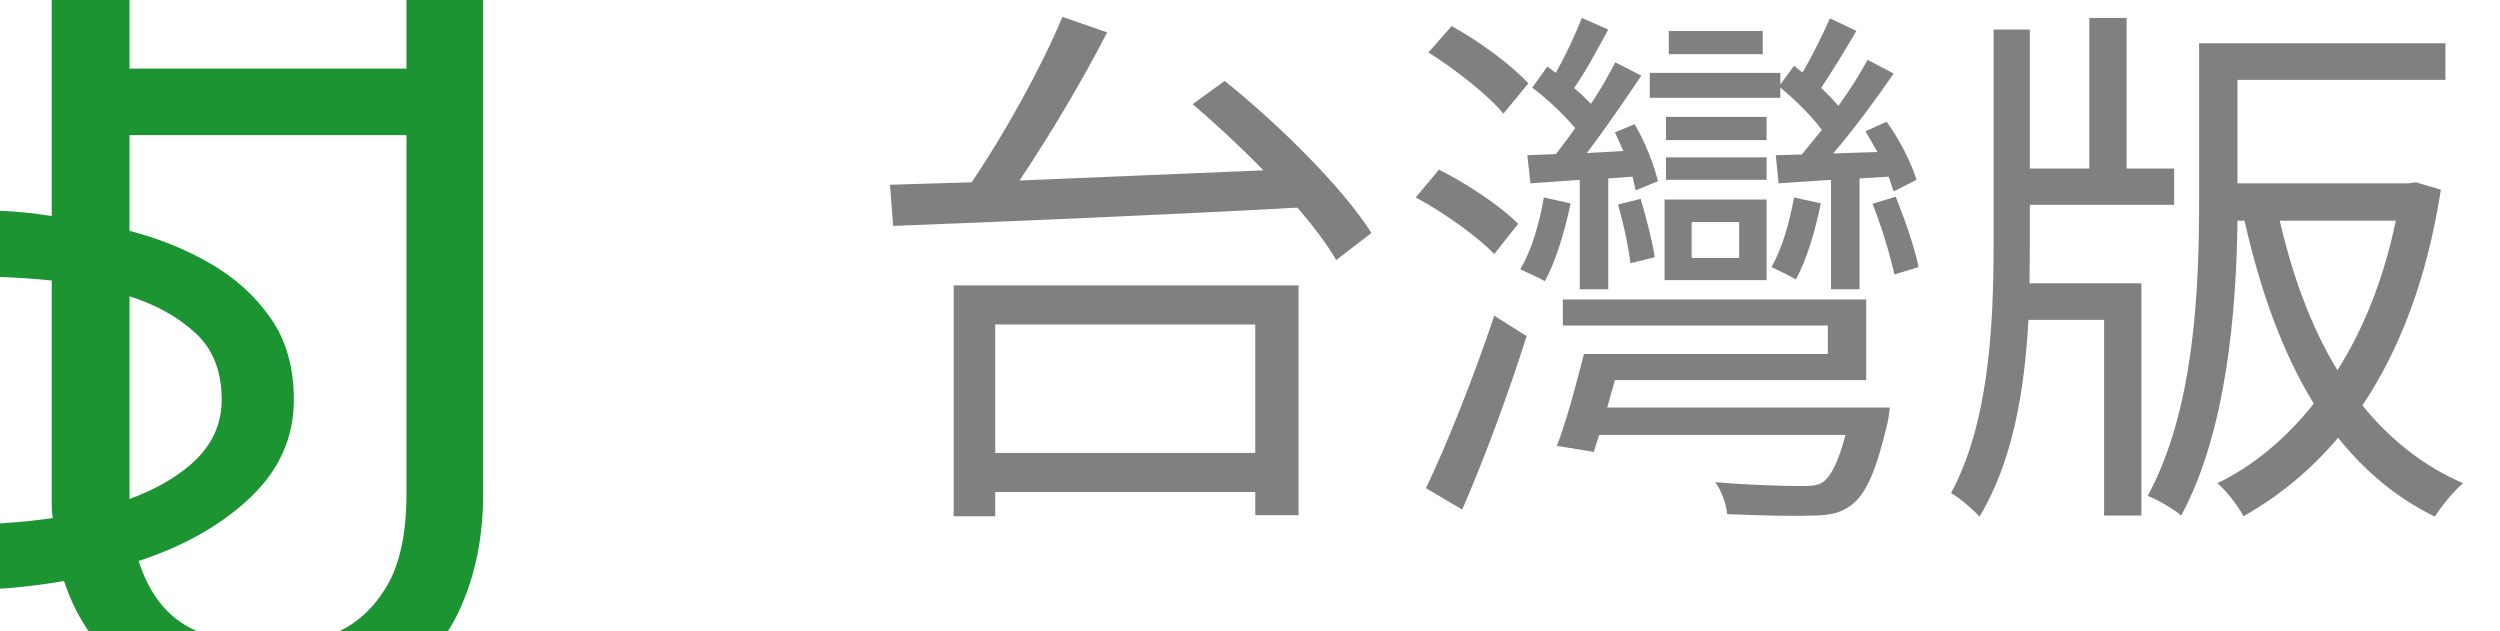
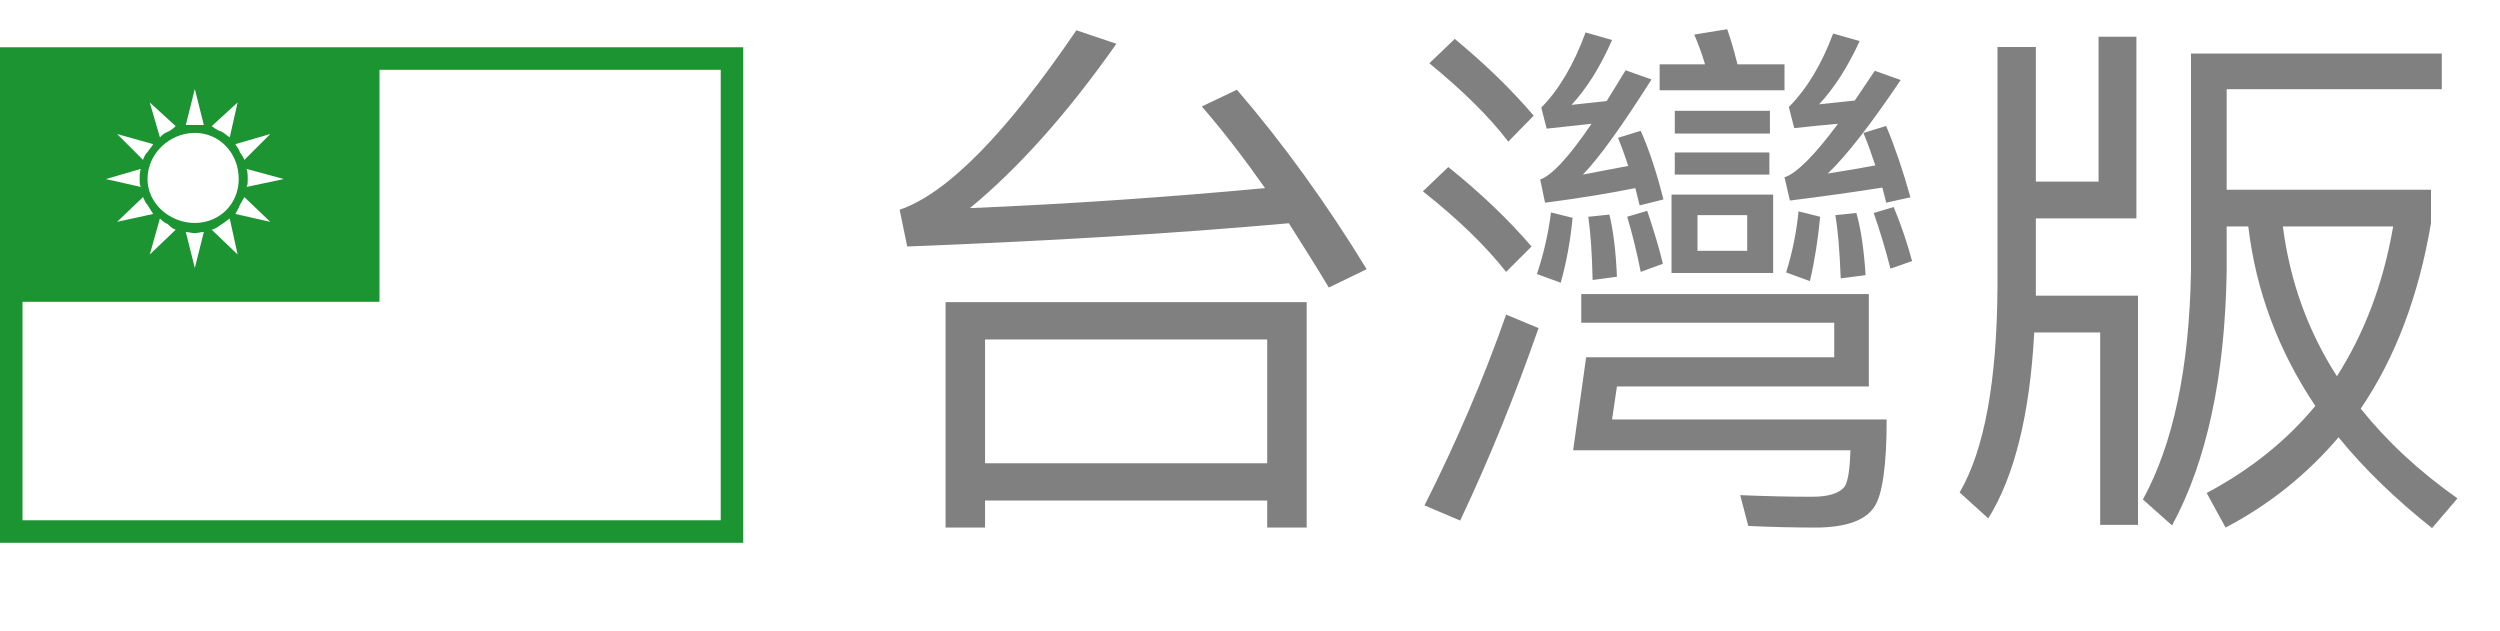
<svg xmlns="http://www.w3.org/2000/svg" width="111px" height="28px" viewBox="0 0 111 28" version="1.1">
  <g id="logo.svg" stroke="none" stroke-width="1" fill="none" fill-rule="evenodd">
    <g id="logo" />
-     <text id="ꀁ" font-family="Taiwanicon-20, Taiwan icon" font-size="50" font-weight="normal" fill="#1B9431">
-       <tspan x="-5" y="31">ꀁ</tspan>
-     </text>
-     <text id="台灣版" font-family="PingFangTC-Regular, PingFang TC" font-size="24" font-weight="normal" fill="#808080">
-       <tspan x="38" y="21">台灣版</tspan>
-     </text>
+     <path d="M0,2.1 L33,2.1 L33,24.1 L0,24.1 L0,2.1 Z M32,23.1 L32,3.1 L16.85,3.1 L16.85,13.4 L1,13.4 L1,23.1 L32,23.1 Z M8.25,5.55 L9.05,5.55 L8.65,3.95 L8.25,5.55 Z M6.65,4.55 L7.1,6.1 C7.2,6 7.3,5.9 7.45,5.85 C7.55,5.8 7.65,5.75 7.8,5.6 L6.65,4.55 Z M10.2,6.1 L10.55,4.55 L9.4,5.6 C9.6,5.75 9.7,5.8 9.85,5.85 C9.95,5.9 10.05,6 10.2,6.1 Z M8.65,9.9 C9.75,9.9 10.6,9.05 10.6,7.95 C10.6,6.8 9.75,5.9 8.65,5.9 C7.55,5.9 6.55,6.8 6.55,7.95 C6.55,9.05 7.55,9.9 8.65,9.9 Z M6.8,6.4 L5.2,5.95 L6.35,7.1 C6.4,6.95 6.45,6.85 6.55,6.75 C6.65,6.6 6.75,6.5 6.8,6.4 Z M12,5.95 L10.45,6.4 C10.5,6.5 10.6,6.6 10.65,6.75 C10.7,6.85 10.8,6.95 10.85,7.1 L12,5.95 Z M6.25,7.5 L4.7,7.95 L6.25,8.3 C6.2,8.2 6.2,8.1 6.2,7.95 C6.2,7.8 6.2,7.65 6.25,7.5 Z M10.95,8.3 L12.6,7.95 L10.95,7.5 C11,7.65 11,7.8 11,7.95 C11,8.1 11,8.2 10.95,8.3 Z M6.35,8.75 L5.2,9.85 L6.8,9.5 L6.55,9.1 C6.45,9 6.4,8.85 6.35,8.75 Z M10.45,9.5 L12,9.85 L10.85,8.75 L10.65,9.1 C10.6,9.25 10.5,9.4 10.45,9.5 Z M7.1,9.7 L6.65,11.3 L7.8,10.2 C7.65,10.15 7.55,10.05 7.45,9.95 C7.3,9.9 7.2,9.8 7.1,9.7 Z M9.85,9.95 C9.7,10.05 9.6,10.15 9.4,10.2 L10.55,11.3 L10.2,9.7 C10.05,9.8 9.95,9.9 9.85,9.95 Z M9.05,10.3 C8.9,10.3 8.8,10.35 8.65,10.35 C8.5,10.35 8.35,10.3 8.25,10.3 L8.65,11.9 L9.05,10.3 Z" id="ꀁ" fill="#1B9431" fill-rule="nonzero" />
+     <path d="M58.016,13.416 L58.016,23.424 L56.264,23.424 L56.264,22.224 L43.736,22.224 L43.736,23.424 L41.984,23.424 L41.984,13.416 L58.016,13.416 Z M43.736,20.568 L56.264,20.568 L56.264,15.072 L43.736,15.072 L43.736,20.568 Z M40.28,10.944 L39.944,9.312 C42.056,8.592 44.672,5.928 47.792,1.344 L49.568,1.944 C47.408,5.016 45.224,7.464 43.064,9.24 C47.672,9.048 52.04,8.736 56.168,8.352 C55.256,7.056 54.32,5.832 53.36,4.728 L54.92,3.984 C56.984,6.384 58.904,9.048 60.68,11.952 L59,12.768 C58.4,11.76 57.8,10.824 57.224,9.912 C52.16,10.368 46.52,10.704 40.28,10.944 Z M71.792,17.16 L71.576,18.624 L83.768,18.624 C83.768,20.688 83.576,21.984 83.216,22.512 C82.832,23.088 82.016,23.4 80.72,23.424 C79.664,23.424 78.632,23.4 77.624,23.352 L77.264,21.984 C78.416,22.032 79.472,22.056 80.456,22.056 C81.224,22.056 81.704,21.888 81.92,21.576 C82.064,21.312 82.136,20.784 82.16,19.992 L69.848,19.992 L70.424,15.864 L81.44,15.864 L81.44,14.328 L70.208,14.328 L70.208,13.056 L82.976,13.056 L82.976,17.16 L71.792,17.16 Z M64.592,1.728 C65.984,2.88 67.136,4.008 68.096,5.136 L66.968,6.288 C66.128,5.184 64.952,4.032 63.464,2.808 L64.592,1.728 Z M64.304,7.416 C65.768,8.592 66.992,9.768 68,10.944 L66.872,12.072 C65.984,10.944 64.76,9.744 63.176,8.496 L64.304,7.416 Z M66.872,13.968 L68.312,14.568 C67.256,17.592 66.104,20.424 64.832,23.112 L63.248,22.44 C64.64,19.68 65.864,16.848 66.872,13.968 Z M73.688,2.856 L75.704,2.856 C75.56,2.376 75.392,1.92 75.224,1.536 L76.688,1.296 C76.856,1.776 77,2.28 77.144,2.856 L79.232,2.856 L79.232,4.008 L73.688,4.008 L73.688,2.856 Z M74.36,4.92 L78.584,4.92 L78.584,5.928 L74.36,5.928 L74.36,4.92 Z M74.36,6.768 L78.56,6.768 L78.56,7.752 L74.36,7.752 L74.36,6.768 Z M74.216,8.64 L78.728,8.64 L78.728,12.12 L74.216,12.12 L74.216,8.64 Z M77.576,11.136 L77.576,9.552 L75.368,9.552 L75.368,11.136 L77.576,11.136 Z M68.864,9.432 L69.824,9.672 C69.728,10.656 69.56,11.616 69.296,12.552 L68.24,12.168 C68.528,11.304 68.744,10.392 68.864,9.432 Z M71.456,9.528 C71.624,10.2 71.744,11.136 71.792,12.288 L70.712,12.432 C70.688,11.232 70.616,10.296 70.52,9.624 L71.456,9.528 Z M73.136,9.36 C73.424,10.224 73.664,10.992 73.832,11.712 L72.848,12.072 C72.68,11.232 72.488,10.416 72.248,9.624 L73.136,9.36 Z M72.848,5.808 C73.232,6.672 73.568,7.704 73.856,8.856 L72.8,9.12 L72.608,8.352 C71.408,8.592 70.088,8.808 68.6,9 L68.384,7.968 C68.888,7.8 69.656,6.984 70.664,5.496 L68.672,5.712 L68.432,4.776 C69.2,4.008 69.872,2.88 70.4,1.44 L71.576,1.776 C71.048,2.976 70.448,3.936 69.776,4.656 C70.28,4.608 70.808,4.536 71.336,4.488 C71.6,4.056 71.888,3.6 72.176,3.12 L73.328,3.528 C72.032,5.568 71.024,6.984 70.28,7.752 C71,7.608 71.672,7.488 72.296,7.368 C72.152,6.936 72.008,6.528 71.84,6.12 L72.848,5.808 Z M83.744,5.592 C84.128,6.504 84.488,7.56 84.824,8.76 L83.744,9 C83.696,8.76 83.624,8.544 83.576,8.328 C82.376,8.52 81.008,8.712 79.472,8.904 L79.232,7.872 C79.76,7.704 80.552,6.912 81.608,5.496 C81.008,5.544 80.36,5.616 79.664,5.688 L79.424,4.752 C80.192,3.984 80.864,2.904 81.392,1.488 L82.568,1.824 C82.04,2.976 81.44,3.912 80.768,4.632 C81.296,4.584 81.824,4.512 82.352,4.464 C82.64,4.032 82.928,3.6 83.24,3.144 L84.392,3.552 C83.048,5.544 81.968,6.936 81.152,7.704 C81.92,7.584 82.64,7.464 83.264,7.344 C83.096,6.84 82.928,6.36 82.736,5.904 L83.744,5.592 Z M79.856,9.384 L80.816,9.624 C80.72,10.608 80.576,11.568 80.36,12.48 L79.304,12.096 C79.568,11.256 79.76,10.344 79.856,9.384 Z M82.424,9.456 C82.616,10.128 82.76,11.064 82.832,12.216 L81.728,12.36 C81.68,11.16 81.608,10.224 81.488,9.552 L82.424,9.456 Z M84.08,9.192 C84.44,10.056 84.704,10.872 84.896,11.592 L83.936,11.928 C83.72,11.088 83.48,10.272 83.192,9.456 L84.08,9.192 Z M108.416,2.376 L108.416,3.96 L98.864,3.96 L98.864,8.424 L107.936,8.424 L107.936,9.912 C107.384,13.152 106.352,15.888 104.816,18.144 C105.968,19.584 107.408,20.928 109.112,22.128 L107.984,23.448 C106.352,22.152 104.96,20.808 103.832,19.416 C102.44,21.048 100.784,22.392 98.816,23.424 L97.976,21.888 C99.92,20.856 101.528,19.56 102.8,18.024 C101.144,15.552 100.16,12.888 99.824,10.056 L98.864,10.056 L98.864,12.024 C98.792,16.728 97.976,20.496 96.44,23.328 L95.144,22.176 C96.488,19.728 97.208,16.344 97.28,12.024 L97.28,2.376 L108.416,2.376 Z M101.36,10.056 C101.672,12.48 102.464,14.688 103.76,16.704 C104.984,14.784 105.824,12.576 106.256,10.056 L101.36,10.056 Z M90.32,14.76 C90.128,18.408 89.432,21.168 88.28,23.016 L87.008,21.864 C88.112,19.968 88.664,16.92 88.688,12.744 L88.688,2.088 L90.392,2.088 L90.392,8.064 L93.176,8.064 L93.176,1.632 L94.856,1.632 L94.856,9.696 L90.392,9.696 L90.392,13.128 L94.928,13.128 L94.928,23.304 L93.248,23.304 L93.248,14.76 L90.32,14.76 Z" id="台灣版" fill="#808080" fill-rule="nonzero" />
  </g>
</svg>
